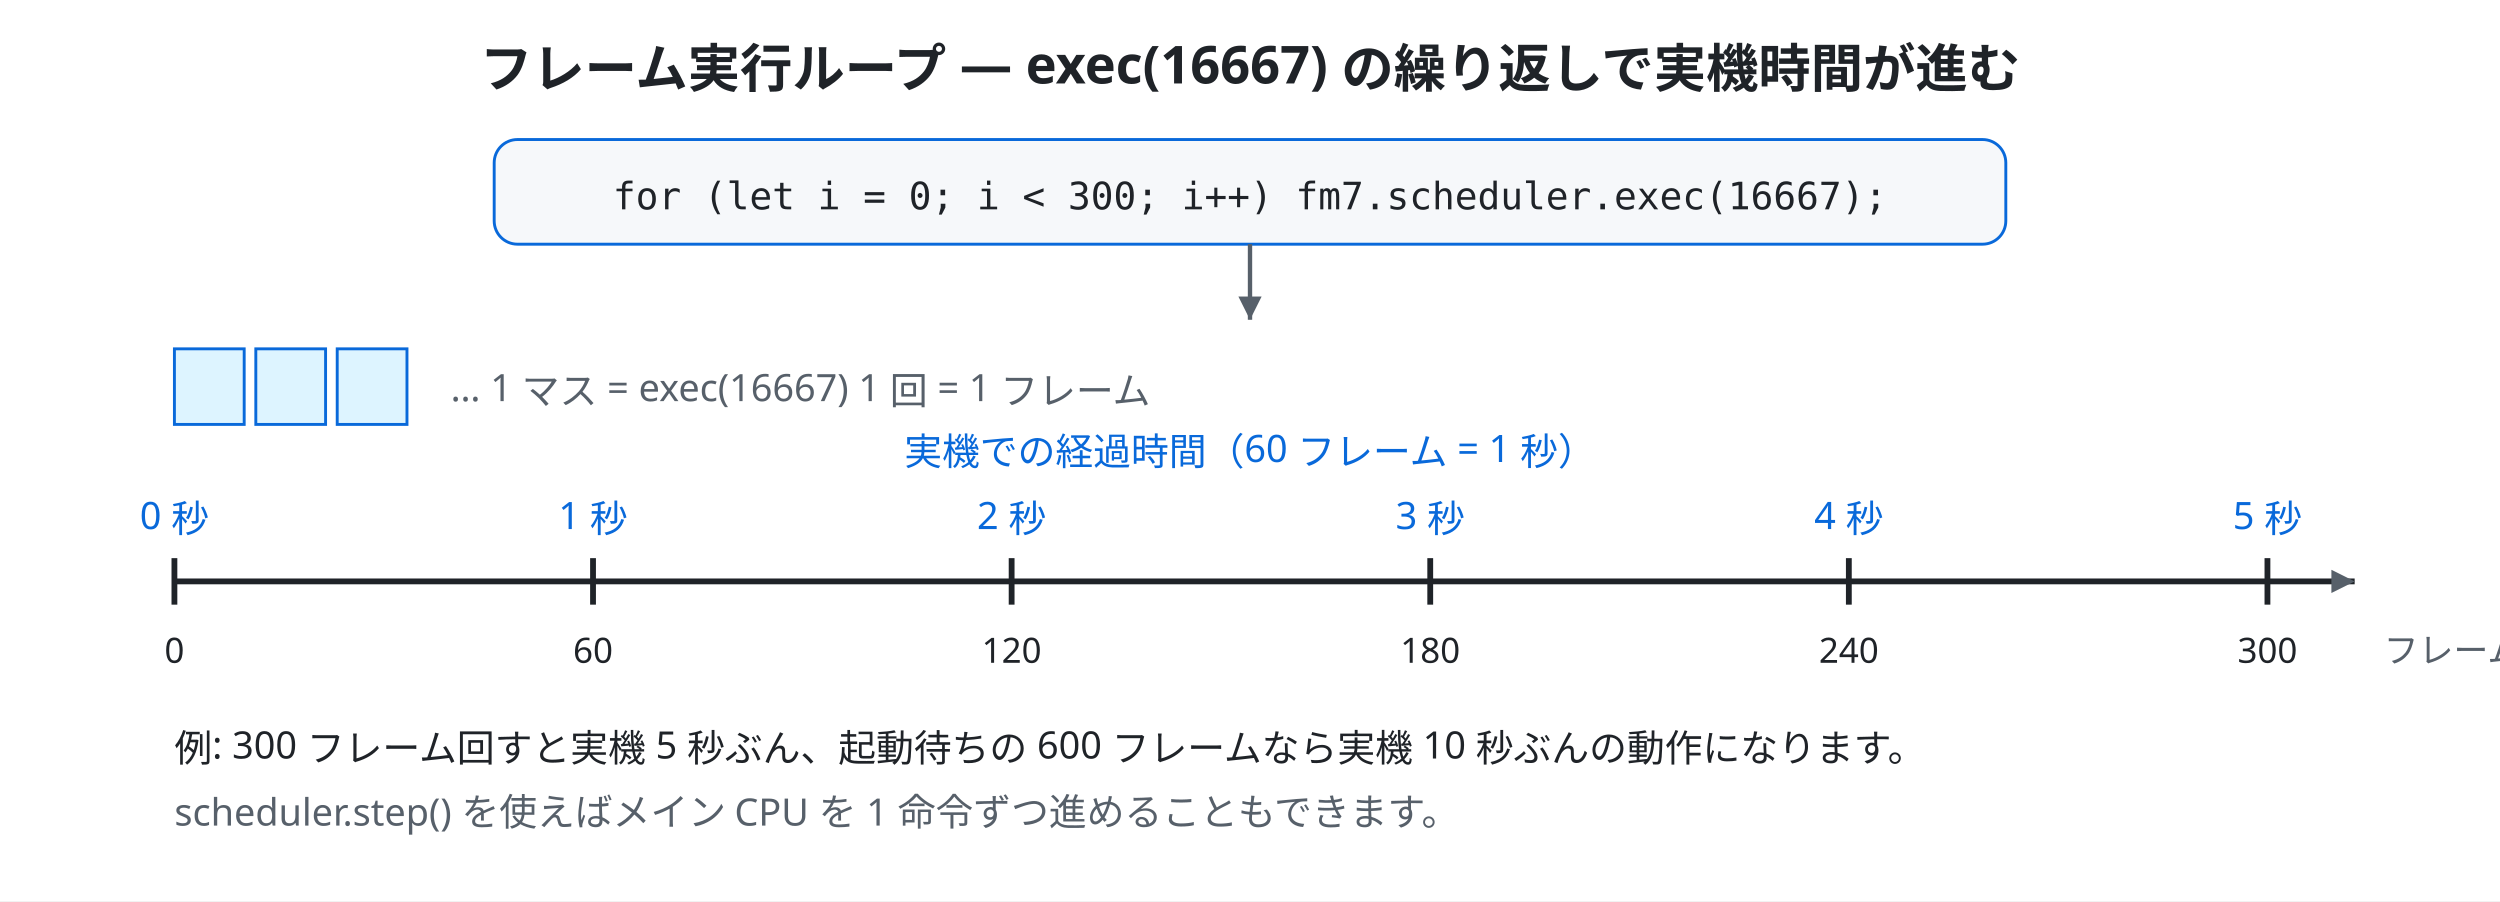
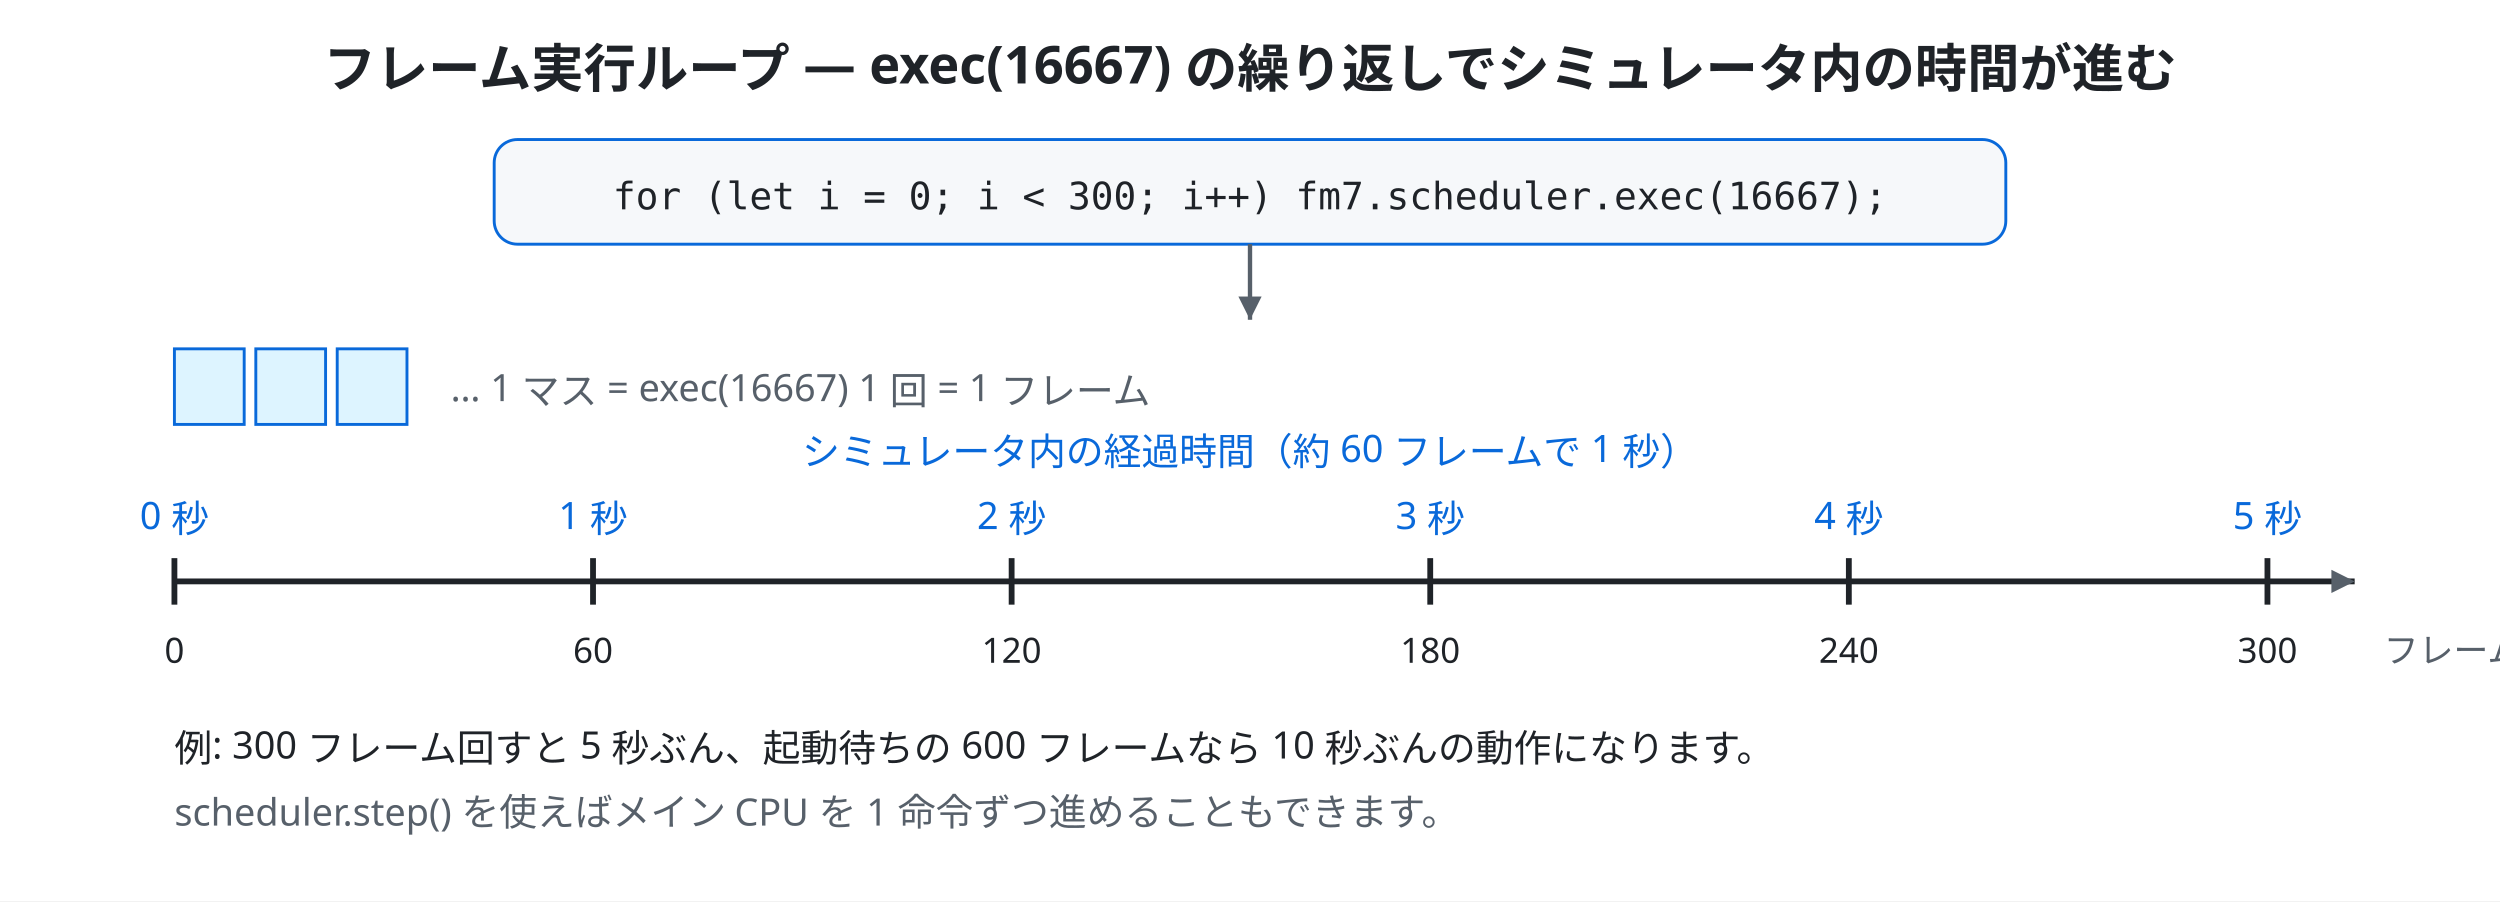
<svg xmlns="http://www.w3.org/2000/svg" viewBox="0 0 860 310" width="860" height="310">
  <defs>
    <marker id="ah" markerWidth="10" markerHeight="10" refX="8" refY="4" orient="auto" markerUnits="userSpaceOnUse">
      <path d="M0,0 L8,4 L0,8 z" fill="#57606a" />
    </marker>
  </defs>
  <rect x="0" y="0" width="860" height="310" fill="#ffffff" />
-   <text x="430" y="30" font-family="sans-serif" font-size="18" font-weight="bold" fill="#1f2328" text-anchor="middle">フレーム実行ループ ― exec(16667) の繰り返しで実機時間が進む</text>
+   <text x="430" y="30" font-family="sans-serif" font-size="18" font-weight="bold" fill="#1f2328" text-anchor="middle">フレーム実行ループ ― exec(16667) の繰り返しでシミュレータ内の時間が進む</text>
  <rect x="170" y="48" width="520" height="36" rx="8" fill="#f6f8fa" stroke="#0969da" />
  <text x="430" y="72" font-family="monospace" font-size="13" fill="#1f2328" text-anchor="middle">for (let i = 0; i &lt; 300; i++) fm7.scheduler.exec(16667);</text>
  <line x1="430" y1="84" x2="430" y2="110" stroke="#57606a" stroke-width="1.5" marker-end="url(#ah)" />
  <rect x="60" y="120" width="24" height="26" fill="#ddf4ff" stroke="#0969da" />
  <rect x="88" y="120" width="24" height="26" fill="#ddf4ff" stroke="#0969da" />
  <rect x="116" y="120" width="24" height="26" fill="#ddf4ff" stroke="#0969da" />
  <text x="155" y="138" font-family="sans-serif" font-size="13" fill="#57606a">… 1 マス = exec(16667) 1 回 = 1 フレーム</text>
  <line x1="60" y1="200" x2="810" y2="200" stroke="#1f2328" stroke-width="2" marker-end="url(#ah)" />
  <line x1="60" y1="192" x2="60" y2="208" stroke="#1f2328" stroke-width="2" />
  <line x1="204" y1="192" x2="204" y2="208" stroke="#1f2328" stroke-width="2" />
  <line x1="348" y1="192" x2="348" y2="208" stroke="#1f2328" stroke-width="2" />
  <line x1="492" y1="192" x2="492" y2="208" stroke="#1f2328" stroke-width="2" />
  <line x1="636" y1="192" x2="636" y2="208" stroke="#1f2328" stroke-width="2" />
  <line x1="780" y1="192" x2="780" y2="208" stroke="#1f2328" stroke-width="2" />
  <text x="60" y="228" font-family="sans-serif" font-size="12" fill="#1f2328" text-anchor="middle">0</text>
  <text x="204" y="228" font-family="sans-serif" font-size="12" fill="#1f2328" text-anchor="middle">60</text>
  <text x="348" y="228" font-family="sans-serif" font-size="12" fill="#1f2328" text-anchor="middle">120</text>
  <text x="492" y="228" font-family="sans-serif" font-size="12" fill="#1f2328" text-anchor="middle">180</text>
  <text x="636" y="228" font-family="sans-serif" font-size="12" fill="#1f2328" text-anchor="middle">240</text>
  <text x="780" y="228" font-family="sans-serif" font-size="12" fill="#1f2328" text-anchor="middle">300</text>
  <text x="820" y="228" font-family="sans-serif" font-size="12" fill="#57606a">フレーム</text>
  <text x="60" y="182" font-family="sans-serif" font-size="13" fill="#0969da" text-anchor="middle">0 秒</text>
  <text x="204" y="182" font-family="sans-serif" font-size="13" fill="#0969da" text-anchor="middle">1 秒</text>
  <text x="348" y="182" font-family="sans-serif" font-size="13" fill="#0969da" text-anchor="middle">2 秒</text>
  <text x="492" y="182" font-family="sans-serif" font-size="13" fill="#0969da" text-anchor="middle">3 秒</text>
  <text x="636" y="182" font-family="sans-serif" font-size="13" fill="#0969da" text-anchor="middle">4 秒</text>
  <text x="780" y="182" font-family="sans-serif" font-size="13" fill="#0969da" text-anchor="middle">5 秒</text>
-   <text x="430" y="160" font-family="sans-serif" font-size="13" fill="#0969da" text-anchor="middle">実機での経過時間（60 フレーム = 1 秒）</text>
-   <text x="60" y="262" font-family="sans-serif" font-size="13" fill="#1f2328">例: 300 フレーム回すと実機 5 秒ぶん、起動待ちの 600 フレームなら実機 10 秒ぶんの動作になります。</text>
+   <text x="430" y="160" font-family="sans-serif" font-size="13" fill="#0969da" text-anchor="middle">シミュレータ内の経過時間（約 60 フレームで 1 秒）</text>
+   <text x="60" y="262" font-family="sans-serif" font-size="13" fill="#1f2328">例: 300 フレーム回すと 5 秒ぶん、起動待ちの 600 フレームなら 10 秒ぶんの動作になります。</text>
  <text x="60" y="284" font-family="sans-serif" font-size="13" fill="#57606a">scheduler.step() を使えばメイン CPU を 1 命令ずつ進めることもできます。</text>
</svg>
